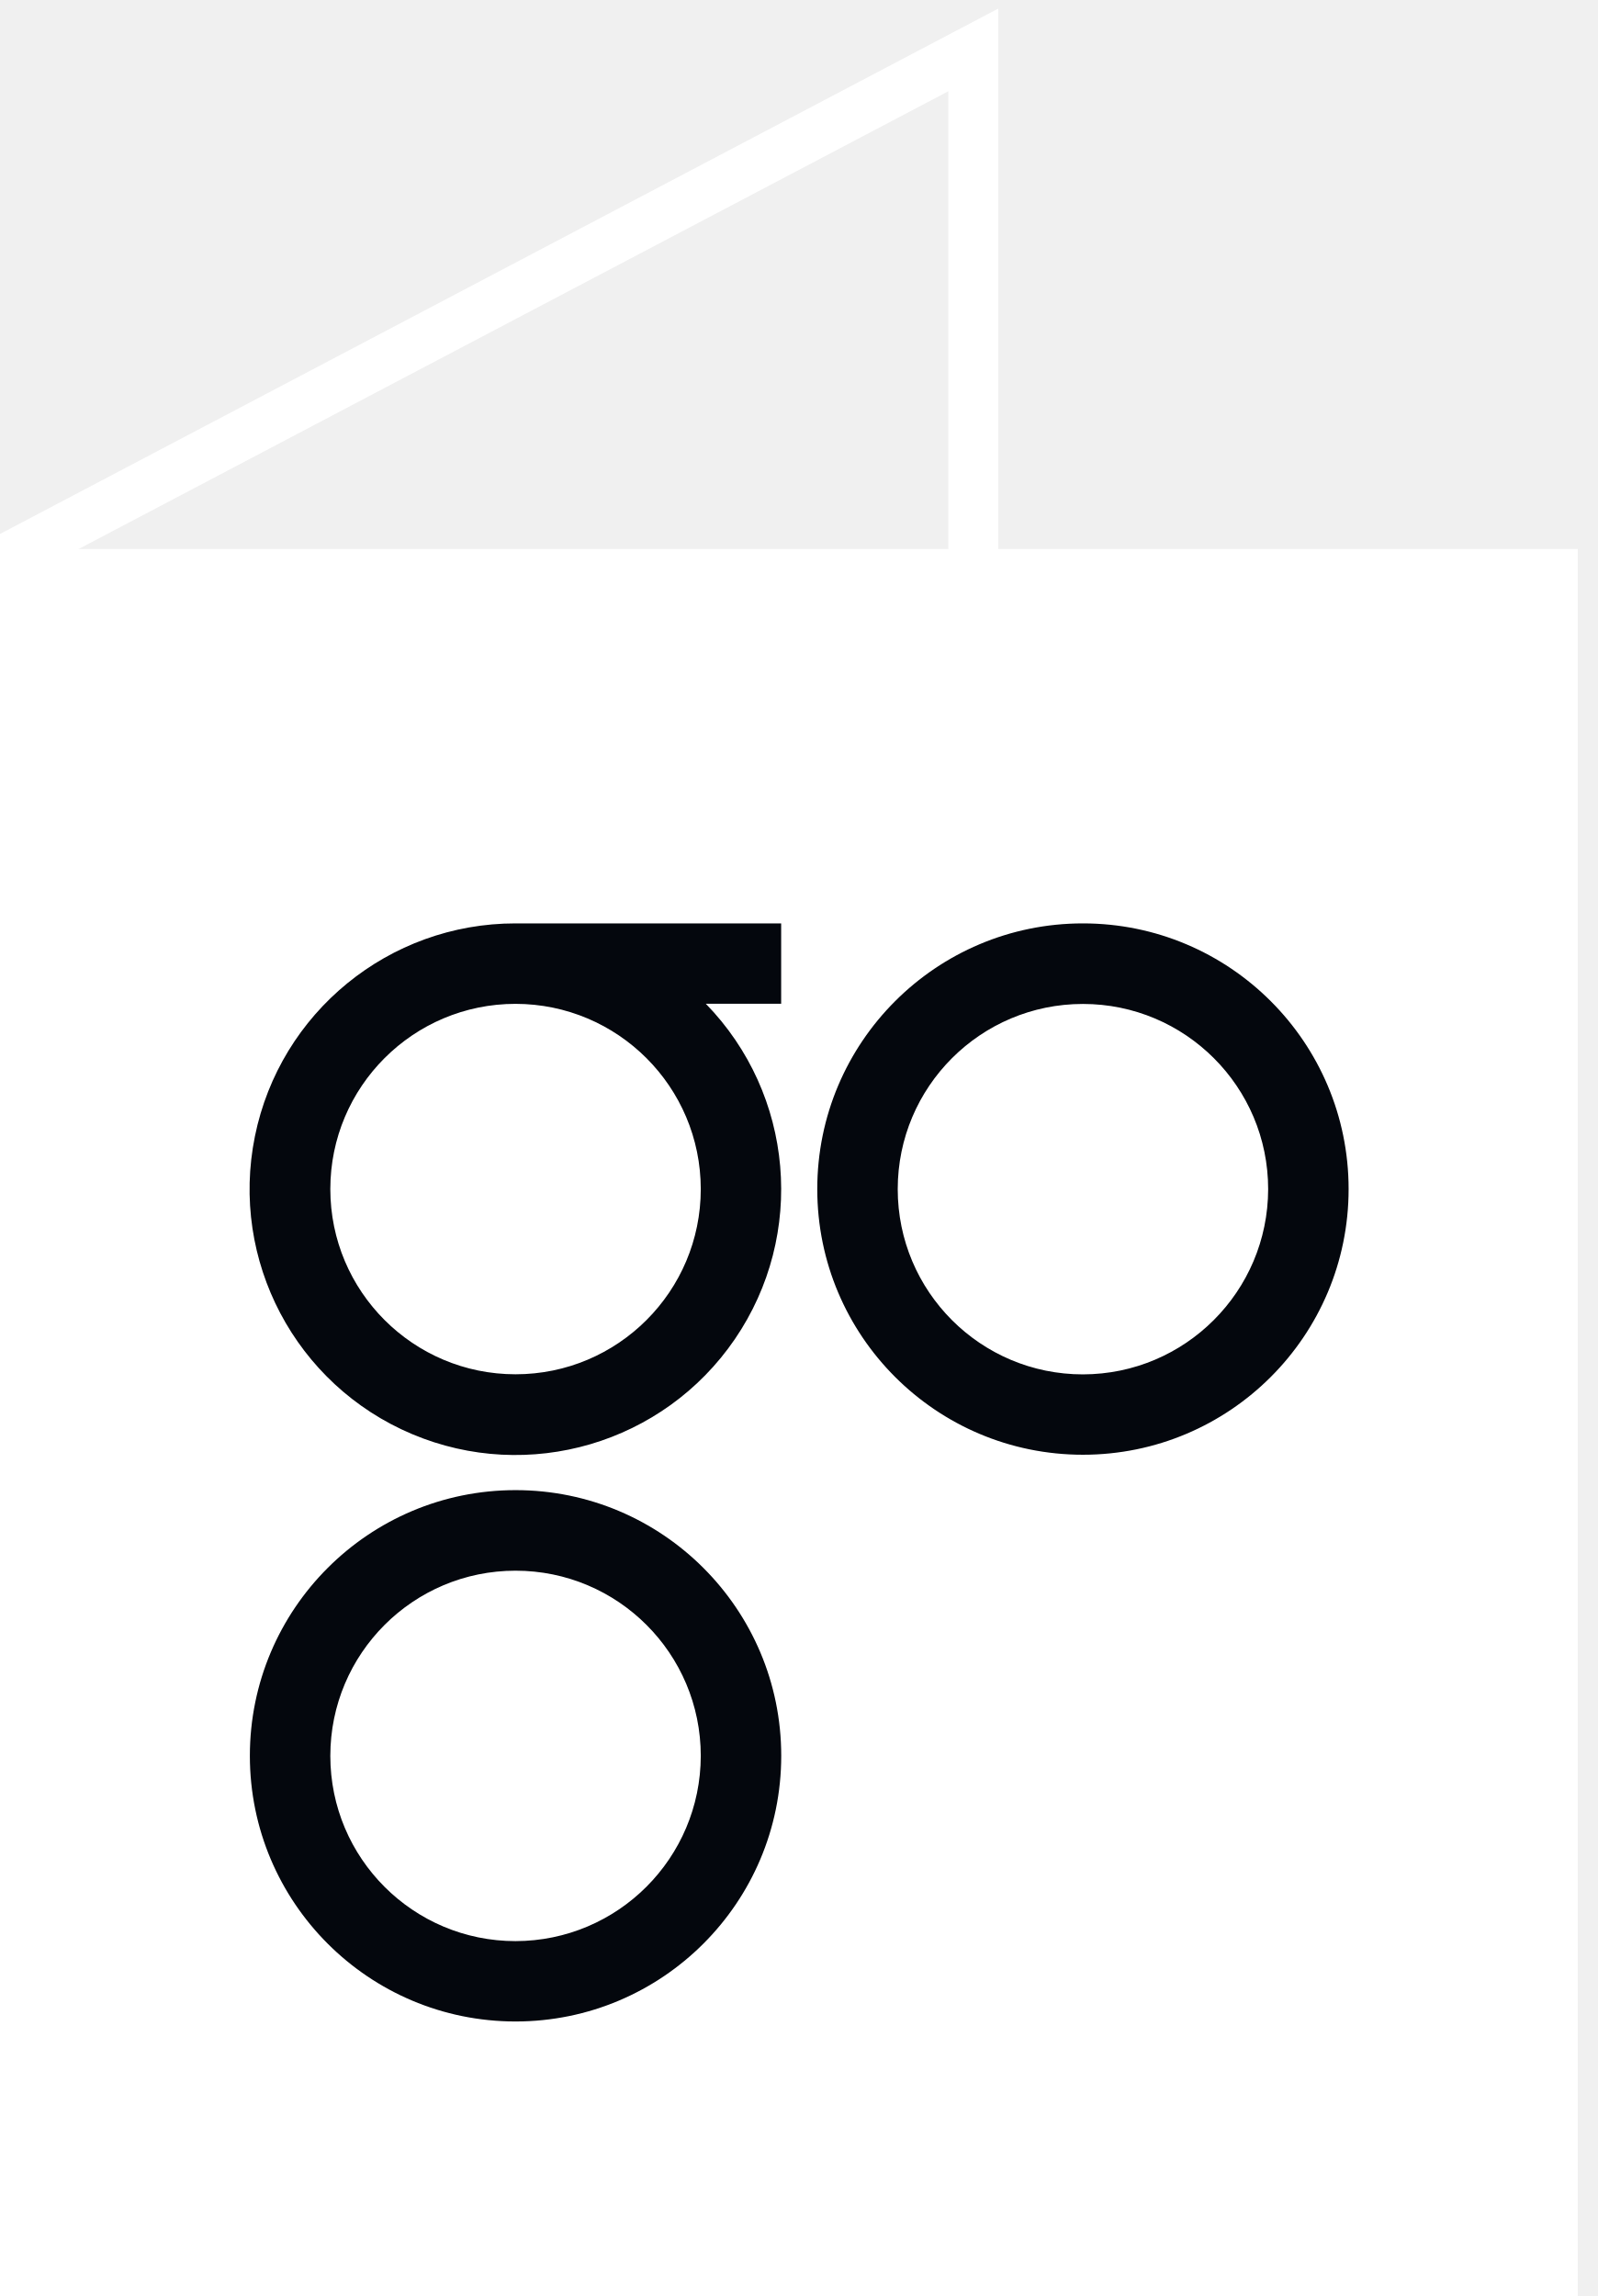
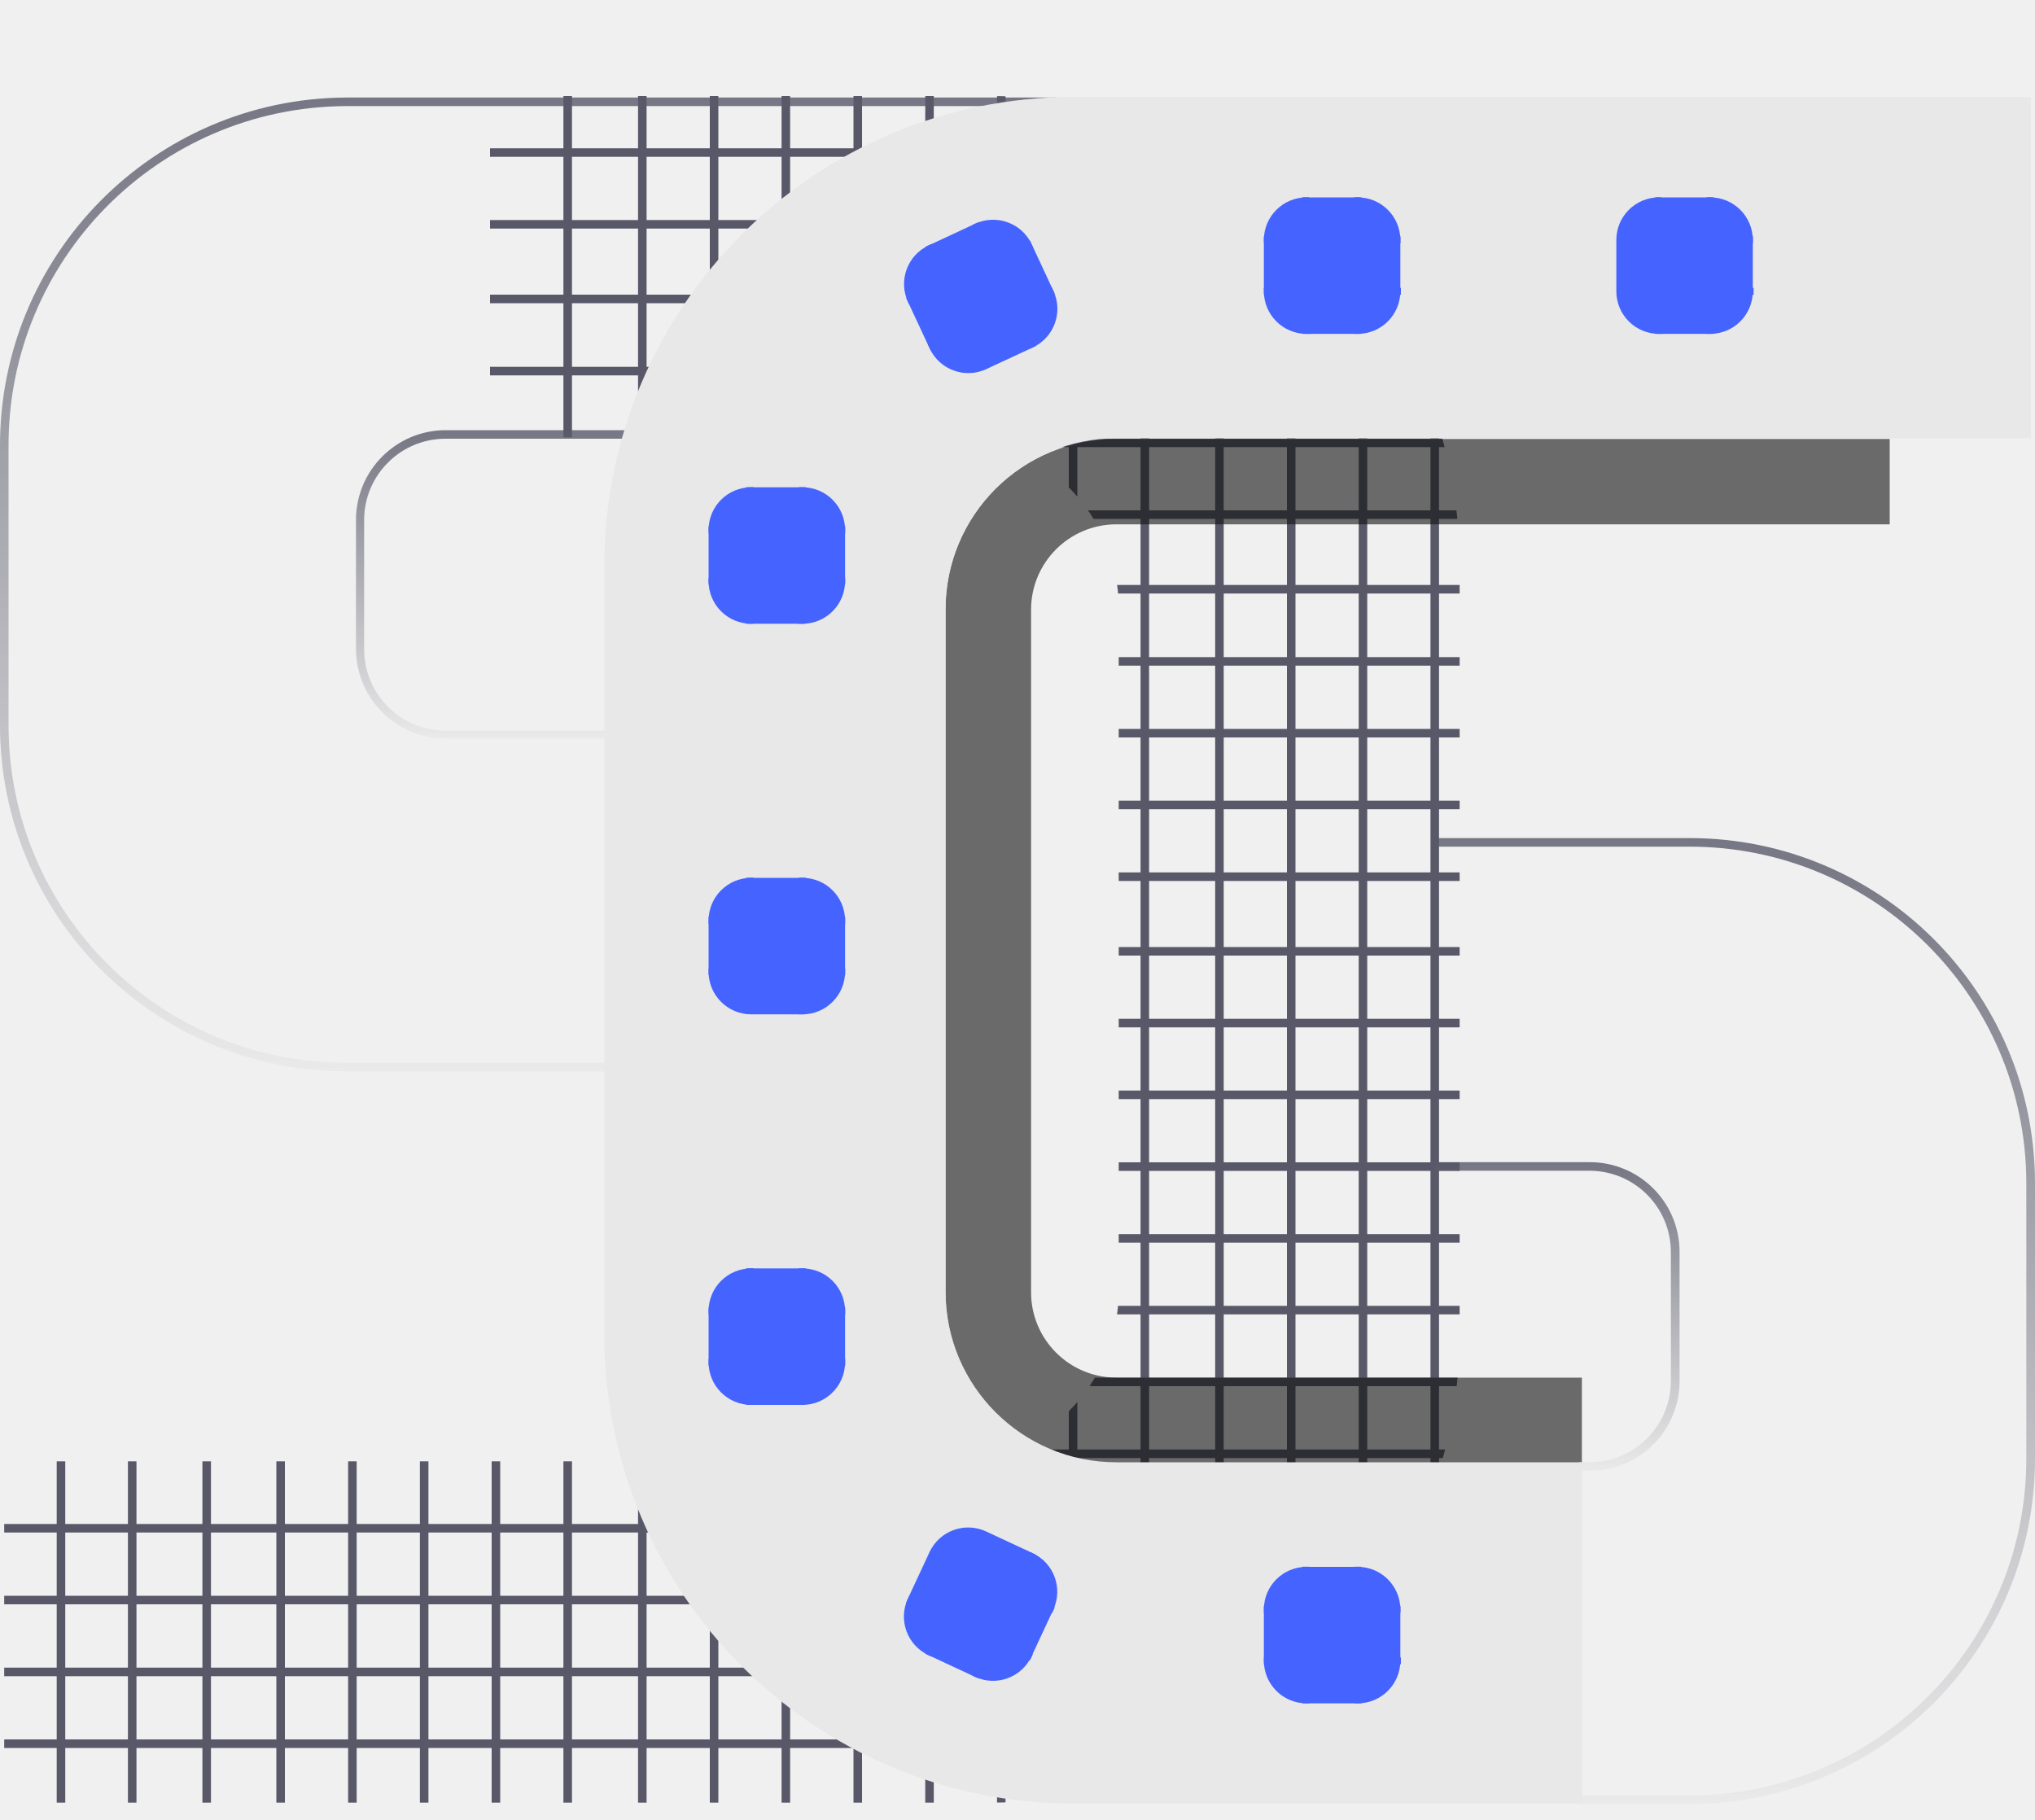
- <svg xmlns="http://www.w3.org/2000/svg" width="64px" height="92px" viewBox="0 0 64 92" version="1.1">
-   <g id="Onboard_ONOV-2019" stroke="none" stroke-width="1" fill="none" fill-rule="evenodd">
-     <g id="Onboard_Welcome" transform="translate(-29, -171)">
-       <g id="Door-3" transform="translate(30, 173)">
-         <polyline id="Path" stroke="#FFFFFF" stroke-width="2" points="0 90 0 20 38 0 38 31.451" />
-         <rect id="Rectangle" fill="#FFFFFF" x="0" y="20" width="62.222" height="70" />
-         <path d="M19.658,57.709 C25.537,57.709 30.304,62.475 30.304,68.354 C30.304,74.234 25.537,79 19.658,79 C13.779,79 9.012,74.234 9.012,68.354 C9.012,62.475 13.779,57.709 19.658,57.709 Z M19.658,60.937 C15.559,60.937 12.236,64.259 12.236,68.358 C12.236,72.457 15.559,75.78 19.658,75.78 C23.754,75.773 27.073,72.454 27.08,68.358 C27.08,64.259 23.757,60.937 19.658,60.937 Z M30.301,35 L30.301,38.22 L27.282,38.22 C30.818,41.851 31.305,47.472 28.447,51.657 C25.589,55.843 20.177,57.434 15.508,55.462 C10.839,53.49 8.206,48.501 9.214,43.533 C10.221,38.566 14.59,34.997 19.658,35 L19.658,35 L30.301,35 Z M42.393,35 C48.273,35 53.039,39.766 53.039,45.646 C53.039,51.525 48.273,56.291 42.393,56.291 C36.514,56.291 31.748,51.525 31.748,45.646 C31.748,39.766 36.514,35 42.393,35 Z M42.393,38.228 C38.294,38.228 34.972,41.551 34.972,45.649 C34.972,49.748 38.294,53.071 42.393,53.071 C46.489,53.064 49.808,49.745 49.815,45.649 C49.815,41.551 46.492,38.228 42.393,38.228 Z M19.658,38.224 C15.559,38.224 12.236,41.547 12.236,45.646 C12.236,49.744 15.559,53.067 19.658,53.067 C23.757,53.067 27.08,49.744 27.08,45.646 L27.08,45.646 C27.077,41.548 23.756,38.229 19.658,38.224 Z" id="Combined-Shape" fill="#04070D" fill-rule="nonzero" />
+ <svg xmlns="http://www.w3.org/2000/svg" xmlns:xlink="http://www.w3.org/1999/xlink" viewBox="0 0 150 134.14">
+   <defs>
+     <style>.cls-1{fill:none;}.cls-2{clip-path:url(#clip-path);}.cls-3{fill:#585869;}.cls-4{fill:#101010;opacity:0.6;}.cls-5{opacity:0.8;}.cls-6{fill:url(#linear-gradient);}.cls-7{fill:url(#linear-gradient-2);}.cls-8{fill:url(#linear-gradient-3);}.cls-9{fill:url(#linear-gradient-4);}.cls-10{fill:#e8e8e8;}.cls-11{fill:#4463ff;}</style>
+     <clipPath id="clip-path" transform="translate(0 7.08)">
+       <path class="cls-1" d="M.31,125.8H73a34.6,34.6,0,0,0,34.59-34.6V34.59A34.59,34.59,0,0,0,73,0H36.12V25.16H69.88A12.58,12.58,0,0,1,82.46,37.74V88.06a12.58,12.58,0,0,1-12.58,12.58H.31Z" style="fill:none;" />
+     </clipPath>
+     <linearGradient id="linear-gradient" x1="114.71" y1="78.61" x2="114.71" y2="101.34" gradientUnits="userSpaceOnUse">
+       <stop offset="0" stop-color="#585869" />
+       <stop offset="1" stop-color="#e8e8e8" />
+     </linearGradient>
+     <linearGradient id="linear-gradient-2" x1="127.83" y1="54.7" x2="127.83" y2="125.9" xlink:href="#linear-gradient" />
+     <linearGradient id="linear-gradient-3" x1="36.95" y1="24.63" x2="36.95" y2="47.36" xlink:href="#linear-gradient" />
+     <linearGradient id="linear-gradient-4" x1="39.03" y1="71.89" x2="39.03" y2="0.11" gradientUnits="userSpaceOnUse">
+       <stop offset="0" stop-color="#e8e8e8" />
+       <stop offset="1" stop-color="#585869" />
+     </linearGradient>
+   </defs>
+   <g id="Layer_2" data-name="Layer 2">
+     <g id="Intro">
+       <g class="cls-2" style="clip-path:url(#clip-path);">
+         <rect class="cls-3" x="20.37" y="0.18" width="0.63" height="133.81" style="fill:#585869;" />
+         <rect class="cls-3" x="14.92" y="0.18" width="0.63" height="133.81" style="fill:#585869;" />
+         <rect class="cls-3" x="25.66" y="0.18" width="0.63" height="133.81" style="fill:#585869;" />
+         <rect class="cls-3" x="30.95" y="0.18" width="0.63" height="133.81" style="fill:#585869;" />
+         <rect class="cls-3" x="36.24" y="32.64" width="0.63" height="101.34" style="fill:#585869;" />
+         <rect class="cls-3" x="41.53" y="0.18" width="0.63" height="133.81" style="fill:#585869;" />
+         <rect class="cls-3" x="47.03" y="0.18" width="0.63" height="133.81" style="fill:#585869;" />
+         <rect class="cls-3" x="52.32" y="0.18" width="0.63" height="133.81" style="fill:#585869;" />
+         <rect class="cls-3" x="57.61" y="0.18" width="0.63" height="133.81" style="fill:#585869;" />
+         <rect class="cls-3" x="62.91" y="0.18" width="0.63" height="133.81" style="fill:#585869;" />
+         <rect class="cls-3" x="68.2" y="0.18" width="0.63" height="133.81" style="fill:#585869;" />
+         <rect class="cls-3" x="73.49" y="0.18" width="0.63" height="133.81" style="fill:#585869;" />
+         <rect class="cls-3" x="78.78" y="0.18" width="0.63" height="133.81" style="fill:#585869;" />
+         <rect class="cls-3" x="84.07" y="0.18" width="0.63" height="133.81" style="fill:#585869;" />
+         <rect class="cls-3" x="89.57" y="0.18" width="0.63" height="133.81" style="fill:#585869;" />
+         <rect class="cls-3" x="94.86" y="0.18" width="0.63" height="133.81" style="fill:#585869;" />
+         <rect class="cls-3" x="100.15" y="0.18" width="0.63" height="133.81" style="fill:#585869;" />
+         <rect class="cls-3" x="105.44" y="0.18" width="0.63" height="133.81" style="fill:#585869;" />
+         <rect class="cls-3" x="110.76" y="0.18" width="0.63" height="133.81" style="fill:#585869;" />
+         <rect class="cls-3" x="116.26" y="0.18" width="0.63" height="133.81" style="fill:#585869;" />
+         <rect class="cls-3" x="121.55" y="0.18" width="0.63" height="133.81" style="fill:#585869;" />
+         <rect class="cls-3" x="4.37" y="133.51" width="133.81" height="0.63" style="fill:#585869;" />
+         <rect class="cls-3" x="0.31" y="128.22" width="137.86" height="0.63" style="fill:#585869;" />
+         <rect class="cls-3" x="0.31" y="122.93" width="137.86" height="0.63" style="fill:#585869;" />
+         <rect class="cls-3" x="0.31" y="117.63" width="137.86" height="0.63" style="fill:#585869;" />
+         <rect class="cls-3" x="0.31" y="112.34" width="137.86" height="0.63" style="fill:#585869;" />
+         <rect class="cls-3" x="4.37" y="106.85" width="133.81" height="0.63" style="fill:#585869;" />
+         <rect class="cls-3" x="4.37" y="101.55" width="133.81" height="0.63" style="fill:#585869;" />
+         <rect class="cls-3" x="4.37" y="96.26" width="133.81" height="0.63" style="fill:#585869;" />
+         <rect class="cls-3" x="4.37" y="90.97" width="133.81" height="0.63" style="fill:#585869;" />
+         <rect class="cls-3" x="4.37" y="85.68" width="133.81" height="0.63" style="fill:#585869;" />
+         <rect class="cls-3" x="4.37" y="80.39" width="133.81" height="0.63" style="fill:#585869;" />
+         <rect class="cls-3" x="4.37" y="75.1" width="133.81" height="0.63" style="fill:#585869;" />
+         <rect class="cls-3" x="4.37" y="69.81" width="133.81" height="0.63" style="fill:#585869;" />
+         <rect class="cls-3" x="4.37" y="64.31" width="133.81" height="0.63" style="fill:#585869;" />
+         <rect class="cls-3" x="4.37" y="59.02" width="133.81" height="0.63" style="fill:#585869;" />
+         <rect class="cls-3" x="4.37" y="53.73" width="133.81" height="0.63" style="fill:#585869;" />
+         <rect class="cls-3" x="4.37" y="48.44" width="133.81" height="0.63" style="fill:#585869;" />
+         <rect class="cls-3" x="4.37" y="43.12" width="133.81" height="0.63" style="fill:#585869;" />
+         <rect class="cls-3" x="4.37" y="37.62" width="133.81" height="0.63" style="fill:#585869;" />
+         <rect class="cls-3" x="4.37" y="32.33" width="133.81" height="0.63" style="fill:#585869;" />
+         <rect class="cls-3" x="14.1" y="27.04" width="124.07" height="0.63" style="fill:#585869;" />
+         <rect class="cls-3" x="14.1" y="21.72" width="124.07" height="0.63" style="fill:#585869;" />
+         <rect class="cls-3" x="14.1" y="16.22" width="124.07" height="0.63" style="fill:#585869;" />
+         <rect class="cls-3" x="14.1" y="10.93" width="124.07" height="0.63" style="fill:#585869;" />
+         <rect class="cls-3" x="4.37" y="5.32" width="133.81" height="0.63" style="fill:#585869;" />
+         <rect class="cls-3" x="4.37" width="133.81" height="0.63" style="fill:#585869;" />
+         <rect class="cls-3" x="9.43" y="0.18" width="0.63" height="133.81" style="fill:#585869;" />
+         <rect class="cls-3" x="4.18" y="0.18" width="0.63" height="133.81" style="fill:#585869;" />
      </g>
+       <path class="cls-1" d="M13.47,125.87H73a34.6,34.6,0,0,0,34.59-34.6V34.67A34.6,34.6,0,0,0,73,.07H36.12" transform="translate(0 7.08)" style="fill:none;" />
+       <path class="cls-1" d="M36.12,25.23H69.88A12.58,12.58,0,0,1,82.46,37.81V88.13a12.58,12.58,0,0,1-12.58,12.58H13.47" transform="translate(0 7.08)" style="fill:none;" />
+       <path class="cls-4" d="M69.69,37.86V88.18a12.58,12.58,0,0,0,12.58,12.58H116.6V94.47H82.27A6.29,6.29,0,0,1,76,88.18V37.86a6.29,6.29,0,0,1,6.29-6.29h57V25.28h-57A12.58,12.58,0,0,0,69.69,37.86Z" transform="translate(0 7.08)" style="fill:#101010;opacity:0.6;" />
+       <g class="cls-5" style="opacity:0.8;">
+         <path class="cls-6" d="M117.16,101.34h-.74a.32.32,0,0,1,0-.63h.74a6,6,0,0,0,6-6V85.22a6,6,0,0,0-6-6H106a.32.32,0,0,1,0-.63h11.2a6.61,6.61,0,0,1,6.6,6.61v9.52A6.61,6.61,0,0,1,117.16,101.34Z" transform="translate(0 7.08)" style="fill:url(#linear-gradient);" />
+         <path class="cls-7" d="M124.51,125.9h-7.89a.32.32,0,1,1,0-.63h7.89a24.83,24.83,0,0,0,24.85-24.74V80.07a24.82,24.82,0,0,0-24.84-24.74H106a.32.32,0,0,1-.31-.32.31.31,0,0,1,.31-.31h18.57A25.45,25.45,0,0,1,150,80.07v20.46A25.45,25.45,0,0,1,124.51,125.9Z" transform="translate(0 7.08)" style="fill:url(#linear-gradient-2);" />
+       </g>
+       <g class="cls-5" style="opacity:0.8;">
+         <path class="cls-8" d="M44.64,47.36H32.84a6.61,6.61,0,0,1-6.6-6.6V31.24a6.62,6.62,0,0,1,6.6-6.61H47.35a.32.32,0,0,1,.31.32.31.31,0,0,1-.31.31H32.84a6,6,0,0,0-6,6v9.52a6,6,0,0,0,6,6h11.8a.32.32,0,0,1,0,.63Z" transform="translate(0 7.08)" style="fill:url(#linear-gradient-3);" />
+         <path class="cls-9" d="M44.44,71.89H25.49A25.51,25.51,0,0,1,0,46.41V25.88A25.65,25.65,0,0,1,25.47.11H77.74a.32.32,0,1,1,0,.63H25.47A25,25,0,0,0,.63,25.88V46.41A24.88,24.88,0,0,0,25.49,71.26h19a.32.32,0,1,1,0,.63Z" transform="translate(0 7.08)" style="fill:url(#linear-gradient-4);" />
+       </g>
+       <path class="cls-10" d="M116.62,125.87H79.14a34.6,34.6,0,0,1-34.6-34.6V34.67A34.6,34.6,0,0,1,79.14.07h70.55V25.23H82.28A12.58,12.58,0,0,0,69.7,37.81V88.13a12.58,12.58,0,0,0,12.58,12.58h34.34Z" transform="translate(0 7.08)" style="fill:#e8e8e8;" />
+       <rect class="cls-11" x="52.23" y="93.5" width="10.06" height="10.06" rx="3.14" style="fill:#4463ff;" />
+       <path class="cls-11" d="M62.3,89.8v-.51H59.39V86.41h-.51v2.88H55.55V86.41H55v2.88H52.23v.51H55v3.29H52.23v.51H55v2.88h.51V93.6h3.33v2.88h.51V93.6H62.3v-.51H59.39V89.8Zm-3.42,3.29H55.55V89.8h3.33Z" transform="translate(0 7.08)" style="fill:#4463ff;" />
+       <rect class="cls-11" x="52.23" y="64.71" width="10.06" height="10.06" rx="3.14" style="fill:#4463ff;" />
+       <path class="cls-11" d="M62.3,61V60.5H59.39V57.62h-.51V60.5H55.55V57.62H55V60.5H52.23V61H55v3.3H52.23v.5H55v2.88h.51V64.81h3.33v2.88h.51V64.81H62.3v-.5H59.39V61Zm-3.42,3.3H55.55V61h3.33Z" transform="translate(0 7.08)" style="fill:#4463ff;" />
+       <rect class="cls-11" x="52.23" y="35.92" width="10.06" height="10.06" rx="3.14" style="fill:#4463ff;" />
+       <path class="cls-11" d="M62.3,32.22v-.51H59.39V28.83h-.51v2.88H55.55V28.83H55v2.88H52.23v.51H55v3.3H52.23V36H55V38.9h.51V36h3.33V38.9h.51V36H62.3v-.5H59.39v-3.3Zm-3.42,3.3H55.55v-3.3h3.33Z" transform="translate(0 7.08)" style="fill:#4463ff;" />
+       <rect class="cls-11" x="93.16" y="14.55" width="10.06" height="10.06" rx="3.14" style="fill:#4463ff;" />
+       <path class="cls-11" d="M103.23,10.85v-.51h-2.91V7.46h-.51v2.88H96.48V7.46H96v2.88H93.16v.51H96v3.29H93.16v.51H96v2.88h.51V14.65h3.33v2.88h.51V14.65h2.91v-.51h-2.91V10.85Zm-3.42,3.29H96.48V10.85h3.33Z" transform="translate(0 7.08)" style="fill:#4463ff;" />
+       <rect class="cls-11" x="119.14" y="14.55" width="10.06" height="10.06" rx="3.14" style="fill:#4463ff;" />
+       <path class="cls-11" d="M129.21,10.85v-.51H126.3V7.46h-.51v2.88h-3.33V7.46H122v2.88h-2.81v.51H122v3.29h-2.81v.51H122v2.88h.51V14.65h3.33v2.88h.51V14.65h2.91v-.51H126.3V10.85Zm-3.42,3.29h-3.33V10.85h3.33Z" transform="translate(0 7.08)" style="fill:#4463ff;" />
+       <rect class="cls-11" x="67.26" y="9.73" width="10.06" height="10.06" rx="3.14" transform="translate(55.14 -49.91) rotate(65.02)" style="fill:#4463ff;" />
+       <path class="cls-11" d="M75.91,18.63l.45-.21-1.22-2.64,2.6-1.22-.21-.45-2.61,1.21-1.41-3,2.61-1.22-.21-.45L73.3,11.84,72.11,9.3l-.45.21,1.18,2.54-3,1.4L68.67,10.9l-.46.21,1.19,2.55-2.61,1.22.21.45,2.61-1.21,1.41,3-2.61,1.22.21.45,2.61-1.21,1.23,2.64.46-.22-1.23-2.64,3-1.39Zm-4.43-1.7-1.41-3,3-1.39,1.41,3Z" transform="translate(0 7.08)" style="fill:#4463ff;" />
+       <rect class="cls-11" x="93.16" y="115.5" width="10.06" height="10.06" rx="3.14" style="fill:#4463ff;" />
+       <path class="cls-11" d="M100.32,115.09V111.8h2.91v-.51h-2.91v-2.88h-.51v2.88H96.48v-2.88H96v2.88H93.16v.51H96v3.29H93.16v.51H96v2.88h.51V115.6h3.33v2.88h.51V115.6h2.91v-.51Zm-.51,0H96.48V111.8h3.33Z" transform="translate(0 7.08)" style="fill:#4463ff;" />
+       <rect class="cls-11" x="67.26" y="106.14" width="10.06" height="10.06" rx="3.14" transform="translate(-59.02 136.83) rotate(-65.02)" style="fill:#4463ff;" />
+       <path class="cls-11" d="M74.68,110l-3-1.39,1.23-2.64-.46-.22-1.23,2.64-2.61-1.21-.21.45L71,108.8l-1.41,3L67,110.61l-.21.45,2.61,1.22-1.19,2.55.46.21,1.18-2.55,3,1.4-1.18,2.54.45.21,1.19-2.54,2.61,1.21.21-.45-2.61-1.22,1.41-3,2.61,1.21.21-.45-2.6-1.22,1.22-2.64-.45-.21Zm-.21.45-1.41,3-3-1.39,1.41-3Z" transform="translate(0 7.08)" style="fill:#4463ff;" />
    </g>
  </g>
</svg>
